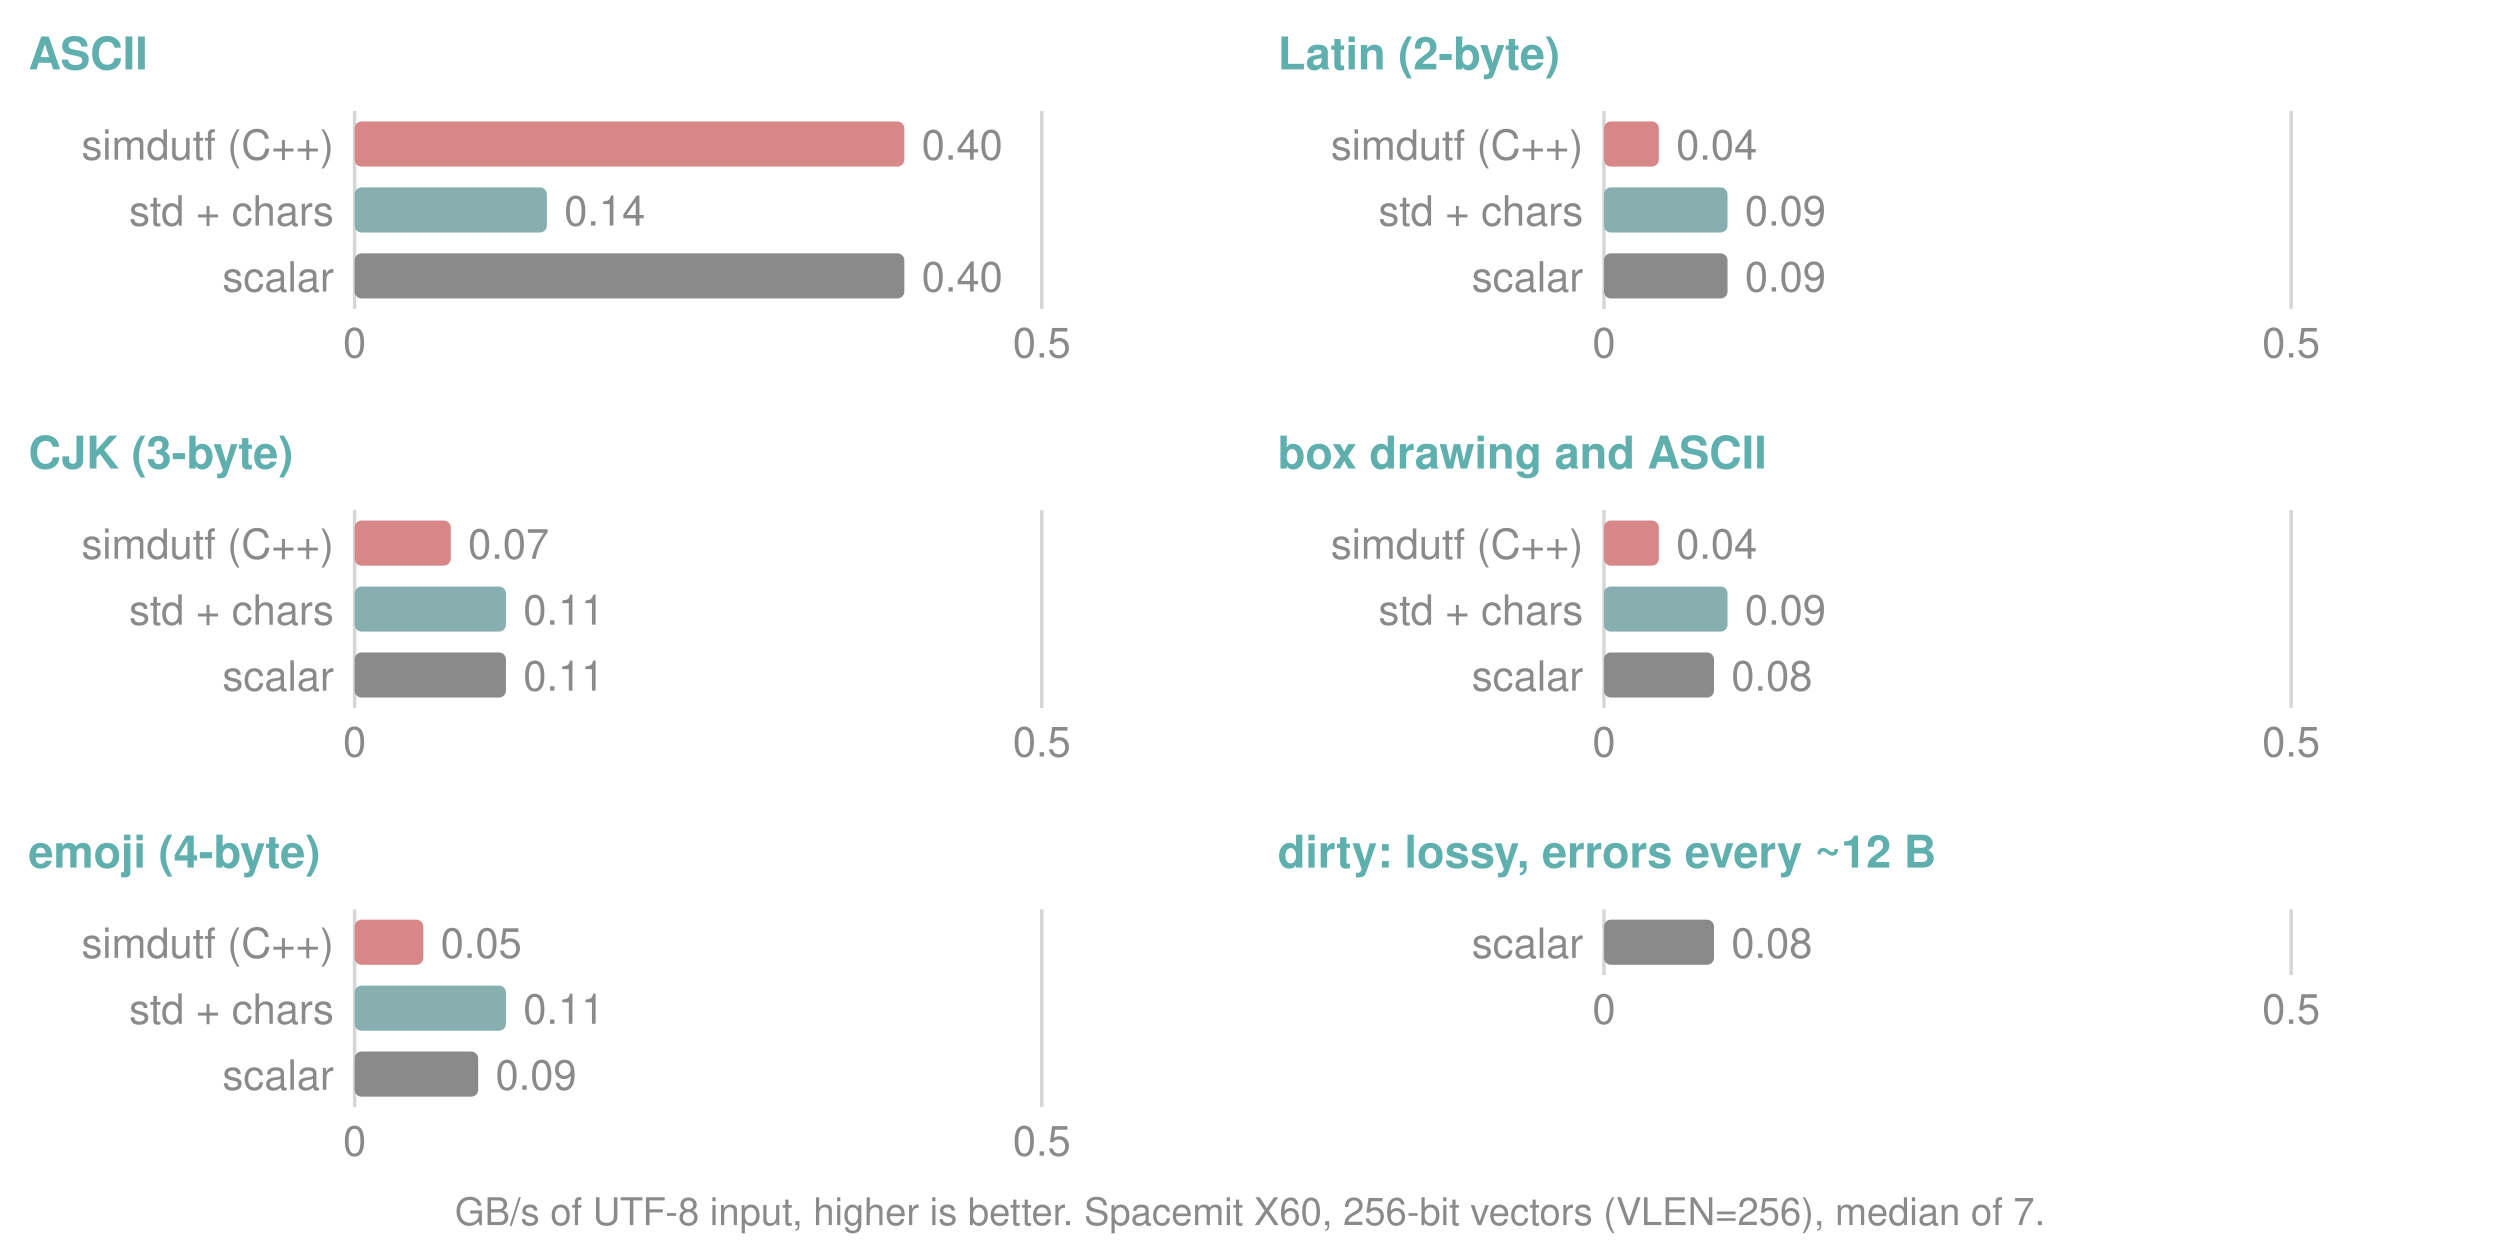
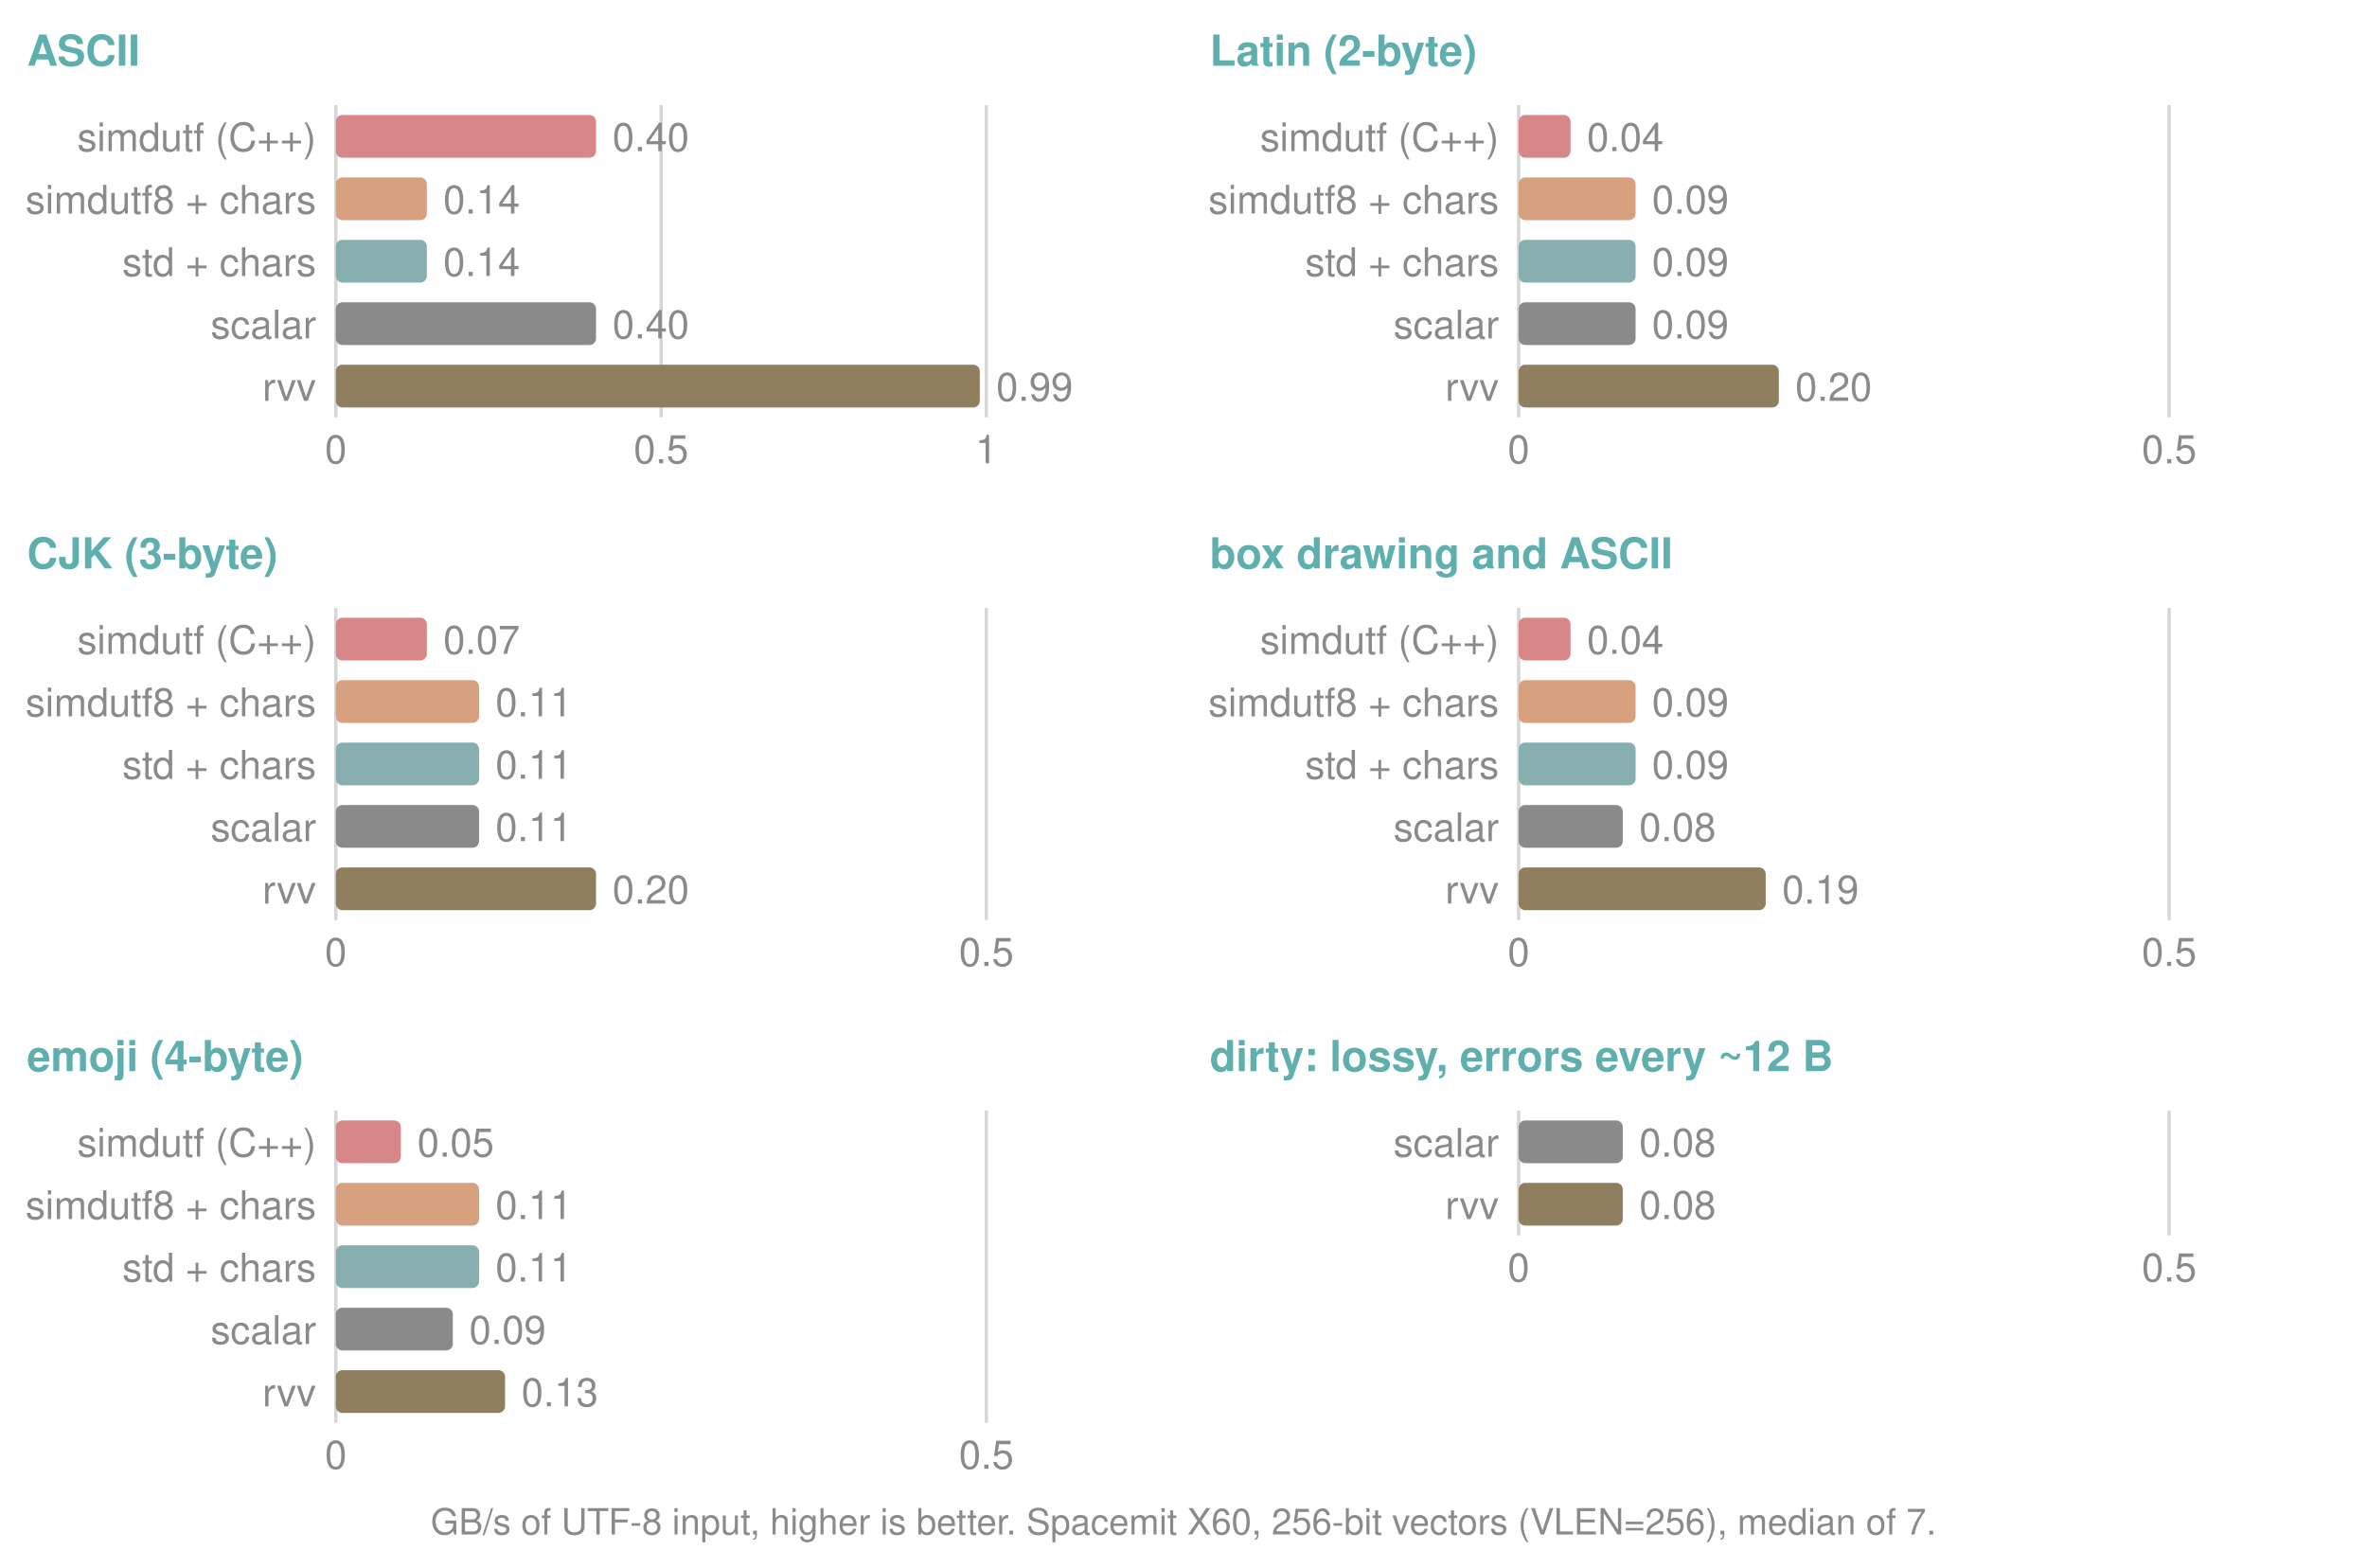
- <svg xmlns="http://www.w3.org/2000/svg" width="1024" height="516" viewBox="0 0 720 363" role="img" aria-label="UTF-8 to UTF-32 throughput in GB/s, by input type and implementation.">
-   <rect width="720" height="363" fill="none" />
+ <svg xmlns="http://www.w3.org/2000/svg" width="1024" height="678" viewBox="0 0 720 477" role="img" aria-label="UTF-8 to UTF-32 throughput in GB/s, by input type and implementation.">
+   <rect width="720" height="477" fill="none" />
  <text x="8.0" y="20.0" font-family="ui-sans-serif,system-ui,Segoe UI,Helvetica,Arial,sans-serif" font-size="13" fill="#5fafaf" text-anchor="start" font-weight="600">ASCII</text>
-   <line x1="102.0" y1="32" x2="102.0" y2="89" stroke="#8a8a8a" stroke-opacity="0.35" stroke-width="1" />
-   <text x="102.0" y="103.0" font-family="ui-sans-serif,system-ui,Segoe UI,Helvetica,Arial,sans-serif" font-size="12" fill="#8a8a8a" text-anchor="middle">0</text>
-   <line x1="300.0" y1="32" x2="300.0" y2="89" stroke="#8a8a8a" stroke-opacity="0.35" stroke-width="1" />
-   <text x="300.0" y="103.0" font-family="ui-sans-serif,system-ui,Segoe UI,Helvetica,Arial,sans-serif" font-size="12" fill="#8a8a8a" text-anchor="middle">0.5</text>
+   <line x1="102.0" y1="32" x2="102.0" y2="127" stroke="#8a8a8a" stroke-opacity="0.35" stroke-width="1" />
+   <text x="102.0" y="141.0" font-family="ui-sans-serif,system-ui,Segoe UI,Helvetica,Arial,sans-serif" font-size="12" fill="#8a8a8a" text-anchor="middle">0</text>
+   <line x1="201.0" y1="32" x2="201.0" y2="127" stroke="#8a8a8a" stroke-opacity="0.35" stroke-width="1" />
+   <text x="201.0" y="141.0" font-family="ui-sans-serif,system-ui,Segoe UI,Helvetica,Arial,sans-serif" font-size="12" fill="#8a8a8a" text-anchor="middle">0.5</text>
+   <line x1="300.0" y1="32" x2="300.0" y2="127" stroke="#8a8a8a" stroke-opacity="0.35" stroke-width="1" />
+   <text x="300.0" y="141.0" font-family="ui-sans-serif,system-ui,Segoe UI,Helvetica,Arial,sans-serif" font-size="12" fill="#8a8a8a" text-anchor="middle">1</text>
  <text x="96.0" y="46.0" font-family="ui-sans-serif,system-ui,Segoe UI,Helvetica,Arial,sans-serif" font-size="12" fill="#8a8a8a" text-anchor="end">simdutf (C++)</text>
-   <rect x="102" y="35" width="158.4" height="13" rx="2" fill="#d78787" />
-   <text x="265.4" y="46.0" font-family="ui-sans-serif,system-ui,Segoe UI,Helvetica,Arial,sans-serif" font-size="12" fill="#8a8a8a" text-anchor="start">0.40</text>
-   <text x="96.0" y="65.0" font-family="ui-sans-serif,system-ui,Segoe UI,Helvetica,Arial,sans-serif" font-size="12" fill="#8a8a8a" text-anchor="end">std + chars</text>
-   <rect x="102" y="54" width="55.4" height="13" rx="2" fill="#87afaf" />
-   <text x="162.4" y="65.0" font-family="ui-sans-serif,system-ui,Segoe UI,Helvetica,Arial,sans-serif" font-size="12" fill="#8a8a8a" text-anchor="start">0.14</text>
-   <text x="96.0" y="84.0" font-family="ui-sans-serif,system-ui,Segoe UI,Helvetica,Arial,sans-serif" font-size="12" fill="#8a8a8a" text-anchor="end">scalar</text>
-   <rect x="102" y="73" width="158.4" height="13" rx="2" fill="#8a8a8a" />
-   <text x="265.4" y="84.0" font-family="ui-sans-serif,system-ui,Segoe UI,Helvetica,Arial,sans-serif" font-size="12" fill="#8a8a8a" text-anchor="start">0.40</text>
+   <rect x="102" y="35" width="79.2" height="13" rx="2" fill="#d78787" />
+   <text x="186.2" y="46.0" font-family="ui-sans-serif,system-ui,Segoe UI,Helvetica,Arial,sans-serif" font-size="12" fill="#8a8a8a" text-anchor="start">0.40</text>
+   <text x="96.0" y="65.0" font-family="ui-sans-serif,system-ui,Segoe UI,Helvetica,Arial,sans-serif" font-size="12" fill="#8a8a8a" text-anchor="end">simdutf8 + chars</text>
+   <rect x="102" y="54" width="27.7" height="13" rx="2" fill="#d7a17f" />
+   <text x="134.7" y="65.0" font-family="ui-sans-serif,system-ui,Segoe UI,Helvetica,Arial,sans-serif" font-size="12" fill="#8a8a8a" text-anchor="start">0.14</text>
+   <text x="96.0" y="84.0" font-family="ui-sans-serif,system-ui,Segoe UI,Helvetica,Arial,sans-serif" font-size="12" fill="#8a8a8a" text-anchor="end">std + chars</text>
+   <rect x="102" y="73" width="27.7" height="13" rx="2" fill="#87afaf" />
+   <text x="134.7" y="84.0" font-family="ui-sans-serif,system-ui,Segoe UI,Helvetica,Arial,sans-serif" font-size="12" fill="#8a8a8a" text-anchor="start">0.14</text>
+   <text x="96.0" y="103.0" font-family="ui-sans-serif,system-ui,Segoe UI,Helvetica,Arial,sans-serif" font-size="12" fill="#8a8a8a" text-anchor="end">scalar</text>
+   <rect x="102" y="92" width="79.2" height="13" rx="2" fill="#8a8a8a" />
+   <text x="186.2" y="103.0" font-family="ui-sans-serif,system-ui,Segoe UI,Helvetica,Arial,sans-serif" font-size="12" fill="#8a8a8a" text-anchor="start">0.40</text>
+   <text x="96.0" y="122.0" font-family="ui-sans-serif,system-ui,Segoe UI,Helvetica,Arial,sans-serif" font-size="12" fill="#8a8a8a" text-anchor="end">rvv</text>
+   <rect x="102" y="111" width="196.0" height="13" rx="2" fill="#8f7f5f" />
+   <text x="303.0" y="122.0" font-family="ui-sans-serif,system-ui,Segoe UI,Helvetica,Arial,sans-serif" font-size="12" fill="#8a8a8a" text-anchor="start">0.99</text>
  <text x="368.0" y="20.0" font-family="ui-sans-serif,system-ui,Segoe UI,Helvetica,Arial,sans-serif" font-size="13" fill="#5fafaf" text-anchor="start" font-weight="600">Latin (2-byte)</text>
-   <line x1="462.0" y1="32" x2="462.0" y2="89" stroke="#8a8a8a" stroke-opacity="0.35" stroke-width="1" />
-   <text x="462.0" y="103.0" font-family="ui-sans-serif,system-ui,Segoe UI,Helvetica,Arial,sans-serif" font-size="12" fill="#8a8a8a" text-anchor="middle">0</text>
-   <line x1="660.0" y1="32" x2="660.0" y2="89" stroke="#8a8a8a" stroke-opacity="0.35" stroke-width="1" />
-   <text x="660.0" y="103.0" font-family="ui-sans-serif,system-ui,Segoe UI,Helvetica,Arial,sans-serif" font-size="12" fill="#8a8a8a" text-anchor="middle">0.5</text>
+   <line x1="462.0" y1="32" x2="462.0" y2="127" stroke="#8a8a8a" stroke-opacity="0.35" stroke-width="1" />
+   <text x="462.0" y="141.0" font-family="ui-sans-serif,system-ui,Segoe UI,Helvetica,Arial,sans-serif" font-size="12" fill="#8a8a8a" text-anchor="middle">0</text>
+   <line x1="660.0" y1="32" x2="660.0" y2="127" stroke="#8a8a8a" stroke-opacity="0.35" stroke-width="1" />
+   <text x="660.0" y="141.0" font-family="ui-sans-serif,system-ui,Segoe UI,Helvetica,Arial,sans-serif" font-size="12" fill="#8a8a8a" text-anchor="middle">0.5</text>
  <text x="456.0" y="46.0" font-family="ui-sans-serif,system-ui,Segoe UI,Helvetica,Arial,sans-serif" font-size="12" fill="#8a8a8a" text-anchor="end">simdutf (C++)</text>
  <rect x="462" y="35" width="15.8" height="13" rx="2" fill="#d78787" />
  <text x="482.8" y="46.0" font-family="ui-sans-serif,system-ui,Segoe UI,Helvetica,Arial,sans-serif" font-size="12" fill="#8a8a8a" text-anchor="start">0.04</text>
-   <text x="456.0" y="65.0" font-family="ui-sans-serif,system-ui,Segoe UI,Helvetica,Arial,sans-serif" font-size="12" fill="#8a8a8a" text-anchor="end">std + chars</text>
-   <rect x="462" y="54" width="35.6" height="13" rx="2" fill="#87afaf" />
+   <text x="456.0" y="65.0" font-family="ui-sans-serif,system-ui,Segoe UI,Helvetica,Arial,sans-serif" font-size="12" fill="#8a8a8a" text-anchor="end">simdutf8 + chars</text>
+   <rect x="462" y="54" width="35.6" height="13" rx="2" fill="#d7a17f" />
  <text x="502.6" y="65.0" font-family="ui-sans-serif,system-ui,Segoe UI,Helvetica,Arial,sans-serif" font-size="12" fill="#8a8a8a" text-anchor="start">0.09</text>
-   <text x="456.0" y="84.0" font-family="ui-sans-serif,system-ui,Segoe UI,Helvetica,Arial,sans-serif" font-size="12" fill="#8a8a8a" text-anchor="end">scalar</text>
-   <rect x="462" y="73" width="35.6" height="13" rx="2" fill="#8a8a8a" />
+   <text x="456.0" y="84.0" font-family="ui-sans-serif,system-ui,Segoe UI,Helvetica,Arial,sans-serif" font-size="12" fill="#8a8a8a" text-anchor="end">std + chars</text>
+   <rect x="462" y="73" width="35.6" height="13" rx="2" fill="#87afaf" />
  <text x="502.6" y="84.0" font-family="ui-sans-serif,system-ui,Segoe UI,Helvetica,Arial,sans-serif" font-size="12" fill="#8a8a8a" text-anchor="start">0.09</text>
-   <text x="8.0" y="135.0" font-family="ui-sans-serif,system-ui,Segoe UI,Helvetica,Arial,sans-serif" font-size="13" fill="#5fafaf" text-anchor="start" font-weight="600">CJK (3-byte)</text>
-   <line x1="102.0" y1="147" x2="102.0" y2="204" stroke="#8a8a8a" stroke-opacity="0.35" stroke-width="1" />
-   <text x="102.0" y="218.0" font-family="ui-sans-serif,system-ui,Segoe UI,Helvetica,Arial,sans-serif" font-size="12" fill="#8a8a8a" text-anchor="middle">0</text>
-   <line x1="300.0" y1="147" x2="300.0" y2="204" stroke="#8a8a8a" stroke-opacity="0.35" stroke-width="1" />
-   <text x="300.0" y="218.0" font-family="ui-sans-serif,system-ui,Segoe UI,Helvetica,Arial,sans-serif" font-size="12" fill="#8a8a8a" text-anchor="middle">0.5</text>
-   <text x="96.0" y="161.0" font-family="ui-sans-serif,system-ui,Segoe UI,Helvetica,Arial,sans-serif" font-size="12" fill="#8a8a8a" text-anchor="end">simdutf (C++)</text>
-   <rect x="102" y="150" width="27.7" height="13" rx="2" fill="#d78787" />
-   <text x="134.7" y="161.0" font-family="ui-sans-serif,system-ui,Segoe UI,Helvetica,Arial,sans-serif" font-size="12" fill="#8a8a8a" text-anchor="start">0.07</text>
-   <text x="96.0" y="180.0" font-family="ui-sans-serif,system-ui,Segoe UI,Helvetica,Arial,sans-serif" font-size="12" fill="#8a8a8a" text-anchor="end">std + chars</text>
-   <rect x="102" y="169" width="43.6" height="13" rx="2" fill="#87afaf" />
-   <text x="150.6" y="180.0" font-family="ui-sans-serif,system-ui,Segoe UI,Helvetica,Arial,sans-serif" font-size="12" fill="#8a8a8a" text-anchor="start">0.11</text>
-   <text x="96.0" y="199.0" font-family="ui-sans-serif,system-ui,Segoe UI,Helvetica,Arial,sans-serif" font-size="12" fill="#8a8a8a" text-anchor="end">scalar</text>
-   <rect x="102" y="188" width="43.6" height="13" rx="2" fill="#8a8a8a" />
-   <text x="150.6" y="199.0" font-family="ui-sans-serif,system-ui,Segoe UI,Helvetica,Arial,sans-serif" font-size="12" fill="#8a8a8a" text-anchor="start">0.11</text>
-   <text x="368.0" y="135.0" font-family="ui-sans-serif,system-ui,Segoe UI,Helvetica,Arial,sans-serif" font-size="13" fill="#5fafaf" text-anchor="start" font-weight="600">box drawing and ASCII</text>
-   <line x1="462.0" y1="147" x2="462.0" y2="204" stroke="#8a8a8a" stroke-opacity="0.35" stroke-width="1" />
-   <text x="462.0" y="218.0" font-family="ui-sans-serif,system-ui,Segoe UI,Helvetica,Arial,sans-serif" font-size="12" fill="#8a8a8a" text-anchor="middle">0</text>
-   <line x1="660.0" y1="147" x2="660.0" y2="204" stroke="#8a8a8a" stroke-opacity="0.35" stroke-width="1" />
-   <text x="660.0" y="218.0" font-family="ui-sans-serif,system-ui,Segoe UI,Helvetica,Arial,sans-serif" font-size="12" fill="#8a8a8a" text-anchor="middle">0.5</text>
-   <text x="456.0" y="161.0" font-family="ui-sans-serif,system-ui,Segoe UI,Helvetica,Arial,sans-serif" font-size="12" fill="#8a8a8a" text-anchor="end">simdutf (C++)</text>
-   <rect x="462" y="150" width="15.8" height="13" rx="2" fill="#d78787" />
-   <text x="482.8" y="161.0" font-family="ui-sans-serif,system-ui,Segoe UI,Helvetica,Arial,sans-serif" font-size="12" fill="#8a8a8a" text-anchor="start">0.04</text>
-   <text x="456.0" y="180.0" font-family="ui-sans-serif,system-ui,Segoe UI,Helvetica,Arial,sans-serif" font-size="12" fill="#8a8a8a" text-anchor="end">std + chars</text>
-   <rect x="462" y="169" width="35.6" height="13" rx="2" fill="#87afaf" />
-   <text x="502.6" y="180.0" font-family="ui-sans-serif,system-ui,Segoe UI,Helvetica,Arial,sans-serif" font-size="12" fill="#8a8a8a" text-anchor="start">0.09</text>
-   <text x="456.0" y="199.0" font-family="ui-sans-serif,system-ui,Segoe UI,Helvetica,Arial,sans-serif" font-size="12" fill="#8a8a8a" text-anchor="end">scalar</text>
-   <rect x="462" y="188" width="31.7" height="13" rx="2" fill="#8a8a8a" />
-   <text x="498.7" y="199.0" font-family="ui-sans-serif,system-ui,Segoe UI,Helvetica,Arial,sans-serif" font-size="12" fill="#8a8a8a" text-anchor="start">0.08</text>
-   <text x="8.0" y="250.0" font-family="ui-sans-serif,system-ui,Segoe UI,Helvetica,Arial,sans-serif" font-size="13" fill="#5fafaf" text-anchor="start" font-weight="600">emoji (4-byte)</text>
-   <line x1="102.0" y1="262" x2="102.0" y2="319" stroke="#8a8a8a" stroke-opacity="0.35" stroke-width="1" />
-   <text x="102.0" y="333.0" font-family="ui-sans-serif,system-ui,Segoe UI,Helvetica,Arial,sans-serif" font-size="12" fill="#8a8a8a" text-anchor="middle">0</text>
-   <line x1="300.0" y1="262" x2="300.0" y2="319" stroke="#8a8a8a" stroke-opacity="0.35" stroke-width="1" />
-   <text x="300.0" y="333.0" font-family="ui-sans-serif,system-ui,Segoe UI,Helvetica,Arial,sans-serif" font-size="12" fill="#8a8a8a" text-anchor="middle">0.5</text>
-   <text x="96.0" y="276.0" font-family="ui-sans-serif,system-ui,Segoe UI,Helvetica,Arial,sans-serif" font-size="12" fill="#8a8a8a" text-anchor="end">simdutf (C++)</text>
-   <rect x="102" y="265" width="19.8" height="13" rx="2" fill="#d78787" />
-   <text x="126.8" y="276.0" font-family="ui-sans-serif,system-ui,Segoe UI,Helvetica,Arial,sans-serif" font-size="12" fill="#8a8a8a" text-anchor="start">0.05</text>
-   <text x="96.0" y="295.0" font-family="ui-sans-serif,system-ui,Segoe UI,Helvetica,Arial,sans-serif" font-size="12" fill="#8a8a8a" text-anchor="end">std + chars</text>
-   <rect x="102" y="284" width="43.6" height="13" rx="2" fill="#87afaf" />
-   <text x="150.6" y="295.0" font-family="ui-sans-serif,system-ui,Segoe UI,Helvetica,Arial,sans-serif" font-size="12" fill="#8a8a8a" text-anchor="start">0.11</text>
-   <text x="96.0" y="314.0" font-family="ui-sans-serif,system-ui,Segoe UI,Helvetica,Arial,sans-serif" font-size="12" fill="#8a8a8a" text-anchor="end">scalar</text>
-   <rect x="102" y="303" width="35.6" height="13" rx="2" fill="#8a8a8a" />
-   <text x="142.6" y="314.0" font-family="ui-sans-serif,system-ui,Segoe UI,Helvetica,Arial,sans-serif" font-size="12" fill="#8a8a8a" text-anchor="start">0.09</text>
-   <text x="368.0" y="250.0" font-family="ui-sans-serif,system-ui,Segoe UI,Helvetica,Arial,sans-serif" font-size="13" fill="#5fafaf" text-anchor="start" font-weight="600">dirty: lossy, errors every ~12 B</text>
-   <line x1="462.0" y1="262" x2="462.0" y2="281" stroke="#8a8a8a" stroke-opacity="0.35" stroke-width="1" />
-   <text x="462.0" y="295.0" font-family="ui-sans-serif,system-ui,Segoe UI,Helvetica,Arial,sans-serif" font-size="12" fill="#8a8a8a" text-anchor="middle">0</text>
-   <line x1="660.0" y1="262" x2="660.0" y2="281" stroke="#8a8a8a" stroke-opacity="0.35" stroke-width="1" />
-   <text x="660.0" y="295.0" font-family="ui-sans-serif,system-ui,Segoe UI,Helvetica,Arial,sans-serif" font-size="12" fill="#8a8a8a" text-anchor="middle">0.5</text>
-   <text x="456.0" y="276.0" font-family="ui-sans-serif,system-ui,Segoe UI,Helvetica,Arial,sans-serif" font-size="12" fill="#8a8a8a" text-anchor="end">scalar</text>
-   <rect x="462" y="265" width="31.7" height="13" rx="2" fill="#8a8a8a" />
-   <text x="498.7" y="276.0" font-family="ui-sans-serif,system-ui,Segoe UI,Helvetica,Arial,sans-serif" font-size="12" fill="#8a8a8a" text-anchor="start">0.08</text>
-   <text x="360.0" y="353.0" font-family="ui-sans-serif,system-ui,Segoe UI,Helvetica,Arial,sans-serif" font-size="11" fill="#8a8a8a" text-anchor="middle">GB/s of UTF-8 input, higher is better. Spacemit X60, 256-bit vectors (VLEN=256), median of 7.</text>
+   <text x="456.0" y="103.0" font-family="ui-sans-serif,system-ui,Segoe UI,Helvetica,Arial,sans-serif" font-size="12" fill="#8a8a8a" text-anchor="end">scalar</text>
+   <rect x="462" y="92" width="35.6" height="13" rx="2" fill="#8a8a8a" />
+   <text x="502.6" y="103.0" font-family="ui-sans-serif,system-ui,Segoe UI,Helvetica,Arial,sans-serif" font-size="12" fill="#8a8a8a" text-anchor="start">0.09</text>
+   <text x="456.0" y="122.0" font-family="ui-sans-serif,system-ui,Segoe UI,Helvetica,Arial,sans-serif" font-size="12" fill="#8a8a8a" text-anchor="end">rvv</text>
+   <rect x="462" y="111" width="79.2" height="13" rx="2" fill="#8f7f5f" />
+   <text x="546.2" y="122.0" font-family="ui-sans-serif,system-ui,Segoe UI,Helvetica,Arial,sans-serif" font-size="12" fill="#8a8a8a" text-anchor="start">0.20</text>
+   <text x="8.0" y="173.0" font-family="ui-sans-serif,system-ui,Segoe UI,Helvetica,Arial,sans-serif" font-size="13" fill="#5fafaf" text-anchor="start" font-weight="600">CJK (3-byte)</text>
+   <line x1="102.0" y1="185" x2="102.0" y2="280" stroke="#8a8a8a" stroke-opacity="0.35" stroke-width="1" />
+   <text x="102.0" y="294.0" font-family="ui-sans-serif,system-ui,Segoe UI,Helvetica,Arial,sans-serif" font-size="12" fill="#8a8a8a" text-anchor="middle">0</text>
+   <line x1="300.0" y1="185" x2="300.0" y2="280" stroke="#8a8a8a" stroke-opacity="0.35" stroke-width="1" />
+   <text x="300.0" y="294.0" font-family="ui-sans-serif,system-ui,Segoe UI,Helvetica,Arial,sans-serif" font-size="12" fill="#8a8a8a" text-anchor="middle">0.5</text>
+   <text x="96.0" y="199.0" font-family="ui-sans-serif,system-ui,Segoe UI,Helvetica,Arial,sans-serif" font-size="12" fill="#8a8a8a" text-anchor="end">simdutf (C++)</text>
+   <rect x="102" y="188" width="27.7" height="13" rx="2" fill="#d78787" />
+   <text x="134.7" y="199.0" font-family="ui-sans-serif,system-ui,Segoe UI,Helvetica,Arial,sans-serif" font-size="12" fill="#8a8a8a" text-anchor="start">0.07</text>
+   <text x="96.0" y="218.0" font-family="ui-sans-serif,system-ui,Segoe UI,Helvetica,Arial,sans-serif" font-size="12" fill="#8a8a8a" text-anchor="end">simdutf8 + chars</text>
+   <rect x="102" y="207" width="43.6" height="13" rx="2" fill="#d7a17f" />
+   <text x="150.6" y="218.0" font-family="ui-sans-serif,system-ui,Segoe UI,Helvetica,Arial,sans-serif" font-size="12" fill="#8a8a8a" text-anchor="start">0.11</text>
+   <text x="96.0" y="237.0" font-family="ui-sans-serif,system-ui,Segoe UI,Helvetica,Arial,sans-serif" font-size="12" fill="#8a8a8a" text-anchor="end">std + chars</text>
+   <rect x="102" y="226" width="43.6" height="13" rx="2" fill="#87afaf" />
+   <text x="150.6" y="237.0" font-family="ui-sans-serif,system-ui,Segoe UI,Helvetica,Arial,sans-serif" font-size="12" fill="#8a8a8a" text-anchor="start">0.11</text>
+   <text x="96.0" y="256.0" font-family="ui-sans-serif,system-ui,Segoe UI,Helvetica,Arial,sans-serif" font-size="12" fill="#8a8a8a" text-anchor="end">scalar</text>
+   <rect x="102" y="245" width="43.6" height="13" rx="2" fill="#8a8a8a" />
+   <text x="150.6" y="256.0" font-family="ui-sans-serif,system-ui,Segoe UI,Helvetica,Arial,sans-serif" font-size="12" fill="#8a8a8a" text-anchor="start">0.11</text>
+   <text x="96.0" y="275.0" font-family="ui-sans-serif,system-ui,Segoe UI,Helvetica,Arial,sans-serif" font-size="12" fill="#8a8a8a" text-anchor="end">rvv</text>
+   <rect x="102" y="264" width="79.2" height="13" rx="2" fill="#8f7f5f" />
+   <text x="186.2" y="275.0" font-family="ui-sans-serif,system-ui,Segoe UI,Helvetica,Arial,sans-serif" font-size="12" fill="#8a8a8a" text-anchor="start">0.20</text>
+   <text x="368.0" y="173.0" font-family="ui-sans-serif,system-ui,Segoe UI,Helvetica,Arial,sans-serif" font-size="13" fill="#5fafaf" text-anchor="start" font-weight="600">box drawing and ASCII</text>
+   <line x1="462.0" y1="185" x2="462.0" y2="280" stroke="#8a8a8a" stroke-opacity="0.35" stroke-width="1" />
+   <text x="462.0" y="294.0" font-family="ui-sans-serif,system-ui,Segoe UI,Helvetica,Arial,sans-serif" font-size="12" fill="#8a8a8a" text-anchor="middle">0</text>
+   <line x1="660.0" y1="185" x2="660.0" y2="280" stroke="#8a8a8a" stroke-opacity="0.35" stroke-width="1" />
+   <text x="660.0" y="294.0" font-family="ui-sans-serif,system-ui,Segoe UI,Helvetica,Arial,sans-serif" font-size="12" fill="#8a8a8a" text-anchor="middle">0.5</text>
+   <text x="456.0" y="199.0" font-family="ui-sans-serif,system-ui,Segoe UI,Helvetica,Arial,sans-serif" font-size="12" fill="#8a8a8a" text-anchor="end">simdutf (C++)</text>
+   <rect x="462" y="188" width="15.8" height="13" rx="2" fill="#d78787" />
+   <text x="482.8" y="199.0" font-family="ui-sans-serif,system-ui,Segoe UI,Helvetica,Arial,sans-serif" font-size="12" fill="#8a8a8a" text-anchor="start">0.04</text>
+   <text x="456.0" y="218.0" font-family="ui-sans-serif,system-ui,Segoe UI,Helvetica,Arial,sans-serif" font-size="12" fill="#8a8a8a" text-anchor="end">simdutf8 + chars</text>
+   <rect x="462" y="207" width="35.6" height="13" rx="2" fill="#d7a17f" />
+   <text x="502.6" y="218.0" font-family="ui-sans-serif,system-ui,Segoe UI,Helvetica,Arial,sans-serif" font-size="12" fill="#8a8a8a" text-anchor="start">0.09</text>
+   <text x="456.0" y="237.0" font-family="ui-sans-serif,system-ui,Segoe UI,Helvetica,Arial,sans-serif" font-size="12" fill="#8a8a8a" text-anchor="end">std + chars</text>
+   <rect x="462" y="226" width="35.6" height="13" rx="2" fill="#87afaf" />
+   <text x="502.6" y="237.0" font-family="ui-sans-serif,system-ui,Segoe UI,Helvetica,Arial,sans-serif" font-size="12" fill="#8a8a8a" text-anchor="start">0.09</text>
+   <text x="456.0" y="256.0" font-family="ui-sans-serif,system-ui,Segoe UI,Helvetica,Arial,sans-serif" font-size="12" fill="#8a8a8a" text-anchor="end">scalar</text>
+   <rect x="462" y="245" width="31.7" height="13" rx="2" fill="#8a8a8a" />
+   <text x="498.7" y="256.0" font-family="ui-sans-serif,system-ui,Segoe UI,Helvetica,Arial,sans-serif" font-size="12" fill="#8a8a8a" text-anchor="start">0.08</text>
+   <text x="456.0" y="275.0" font-family="ui-sans-serif,system-ui,Segoe UI,Helvetica,Arial,sans-serif" font-size="12" fill="#8a8a8a" text-anchor="end">rvv</text>
+   <rect x="462" y="264" width="75.2" height="13" rx="2" fill="#8f7f5f" />
+   <text x="542.2" y="275.0" font-family="ui-sans-serif,system-ui,Segoe UI,Helvetica,Arial,sans-serif" font-size="12" fill="#8a8a8a" text-anchor="start">0.19</text>
+   <text x="8.0" y="326.0" font-family="ui-sans-serif,system-ui,Segoe UI,Helvetica,Arial,sans-serif" font-size="13" fill="#5fafaf" text-anchor="start" font-weight="600">emoji (4-byte)</text>
+   <line x1="102.0" y1="338" x2="102.0" y2="433" stroke="#8a8a8a" stroke-opacity="0.35" stroke-width="1" />
+   <text x="102.0" y="447.0" font-family="ui-sans-serif,system-ui,Segoe UI,Helvetica,Arial,sans-serif" font-size="12" fill="#8a8a8a" text-anchor="middle">0</text>
+   <line x1="300.0" y1="338" x2="300.0" y2="433" stroke="#8a8a8a" stroke-opacity="0.35" stroke-width="1" />
+   <text x="300.0" y="447.0" font-family="ui-sans-serif,system-ui,Segoe UI,Helvetica,Arial,sans-serif" font-size="12" fill="#8a8a8a" text-anchor="middle">0.5</text>
+   <text x="96.0" y="352.0" font-family="ui-sans-serif,system-ui,Segoe UI,Helvetica,Arial,sans-serif" font-size="12" fill="#8a8a8a" text-anchor="end">simdutf (C++)</text>
+   <rect x="102" y="341" width="19.8" height="13" rx="2" fill="#d78787" />
+   <text x="126.8" y="352.0" font-family="ui-sans-serif,system-ui,Segoe UI,Helvetica,Arial,sans-serif" font-size="12" fill="#8a8a8a" text-anchor="start">0.05</text>
+   <text x="96.0" y="371.0" font-family="ui-sans-serif,system-ui,Segoe UI,Helvetica,Arial,sans-serif" font-size="12" fill="#8a8a8a" text-anchor="end">simdutf8 + chars</text>
+   <rect x="102" y="360" width="43.6" height="13" rx="2" fill="#d7a17f" />
+   <text x="150.6" y="371.0" font-family="ui-sans-serif,system-ui,Segoe UI,Helvetica,Arial,sans-serif" font-size="12" fill="#8a8a8a" text-anchor="start">0.11</text>
+   <text x="96.0" y="390.0" font-family="ui-sans-serif,system-ui,Segoe UI,Helvetica,Arial,sans-serif" font-size="12" fill="#8a8a8a" text-anchor="end">std + chars</text>
+   <rect x="102" y="379" width="43.6" height="13" rx="2" fill="#87afaf" />
+   <text x="150.6" y="390.0" font-family="ui-sans-serif,system-ui,Segoe UI,Helvetica,Arial,sans-serif" font-size="12" fill="#8a8a8a" text-anchor="start">0.11</text>
+   <text x="96.0" y="409.0" font-family="ui-sans-serif,system-ui,Segoe UI,Helvetica,Arial,sans-serif" font-size="12" fill="#8a8a8a" text-anchor="end">scalar</text>
+   <rect x="102" y="398" width="35.6" height="13" rx="2" fill="#8a8a8a" />
+   <text x="142.6" y="409.0" font-family="ui-sans-serif,system-ui,Segoe UI,Helvetica,Arial,sans-serif" font-size="12" fill="#8a8a8a" text-anchor="start">0.09</text>
+   <text x="96.0" y="428.0" font-family="ui-sans-serif,system-ui,Segoe UI,Helvetica,Arial,sans-serif" font-size="12" fill="#8a8a8a" text-anchor="end">rvv</text>
+   <rect x="102" y="417" width="51.5" height="13" rx="2" fill="#8f7f5f" />
+   <text x="158.5" y="428.0" font-family="ui-sans-serif,system-ui,Segoe UI,Helvetica,Arial,sans-serif" font-size="12" fill="#8a8a8a" text-anchor="start">0.13</text>
+   <text x="368.0" y="326.0" font-family="ui-sans-serif,system-ui,Segoe UI,Helvetica,Arial,sans-serif" font-size="13" fill="#5fafaf" text-anchor="start" font-weight="600">dirty: lossy, errors every ~12 B</text>
+   <line x1="462.0" y1="338" x2="462.0" y2="376" stroke="#8a8a8a" stroke-opacity="0.35" stroke-width="1" />
+   <text x="462.0" y="390.0" font-family="ui-sans-serif,system-ui,Segoe UI,Helvetica,Arial,sans-serif" font-size="12" fill="#8a8a8a" text-anchor="middle">0</text>
+   <line x1="660.0" y1="338" x2="660.0" y2="376" stroke="#8a8a8a" stroke-opacity="0.35" stroke-width="1" />
+   <text x="660.0" y="390.0" font-family="ui-sans-serif,system-ui,Segoe UI,Helvetica,Arial,sans-serif" font-size="12" fill="#8a8a8a" text-anchor="middle">0.5</text>
+   <text x="456.0" y="352.0" font-family="ui-sans-serif,system-ui,Segoe UI,Helvetica,Arial,sans-serif" font-size="12" fill="#8a8a8a" text-anchor="end">scalar</text>
+   <rect x="462" y="341" width="31.7" height="13" rx="2" fill="#8a8a8a" />
+   <text x="498.7" y="352.0" font-family="ui-sans-serif,system-ui,Segoe UI,Helvetica,Arial,sans-serif" font-size="12" fill="#8a8a8a" text-anchor="start">0.08</text>
+   <text x="456.0" y="371.0" font-family="ui-sans-serif,system-ui,Segoe UI,Helvetica,Arial,sans-serif" font-size="12" fill="#8a8a8a" text-anchor="end">rvv</text>
+   <rect x="462" y="360" width="31.7" height="13" rx="2" fill="#8f7f5f" />
+   <text x="498.7" y="371.0" font-family="ui-sans-serif,system-ui,Segoe UI,Helvetica,Arial,sans-serif" font-size="12" fill="#8a8a8a" text-anchor="start">0.08</text>
+   <text x="360.0" y="467.0" font-family="ui-sans-serif,system-ui,Segoe UI,Helvetica,Arial,sans-serif" font-size="11" fill="#8a8a8a" text-anchor="middle">GB/s of UTF-8 input, higher is better. Spacemit X60, 256-bit vectors (VLEN=256), median of 7.</text>
</svg>
